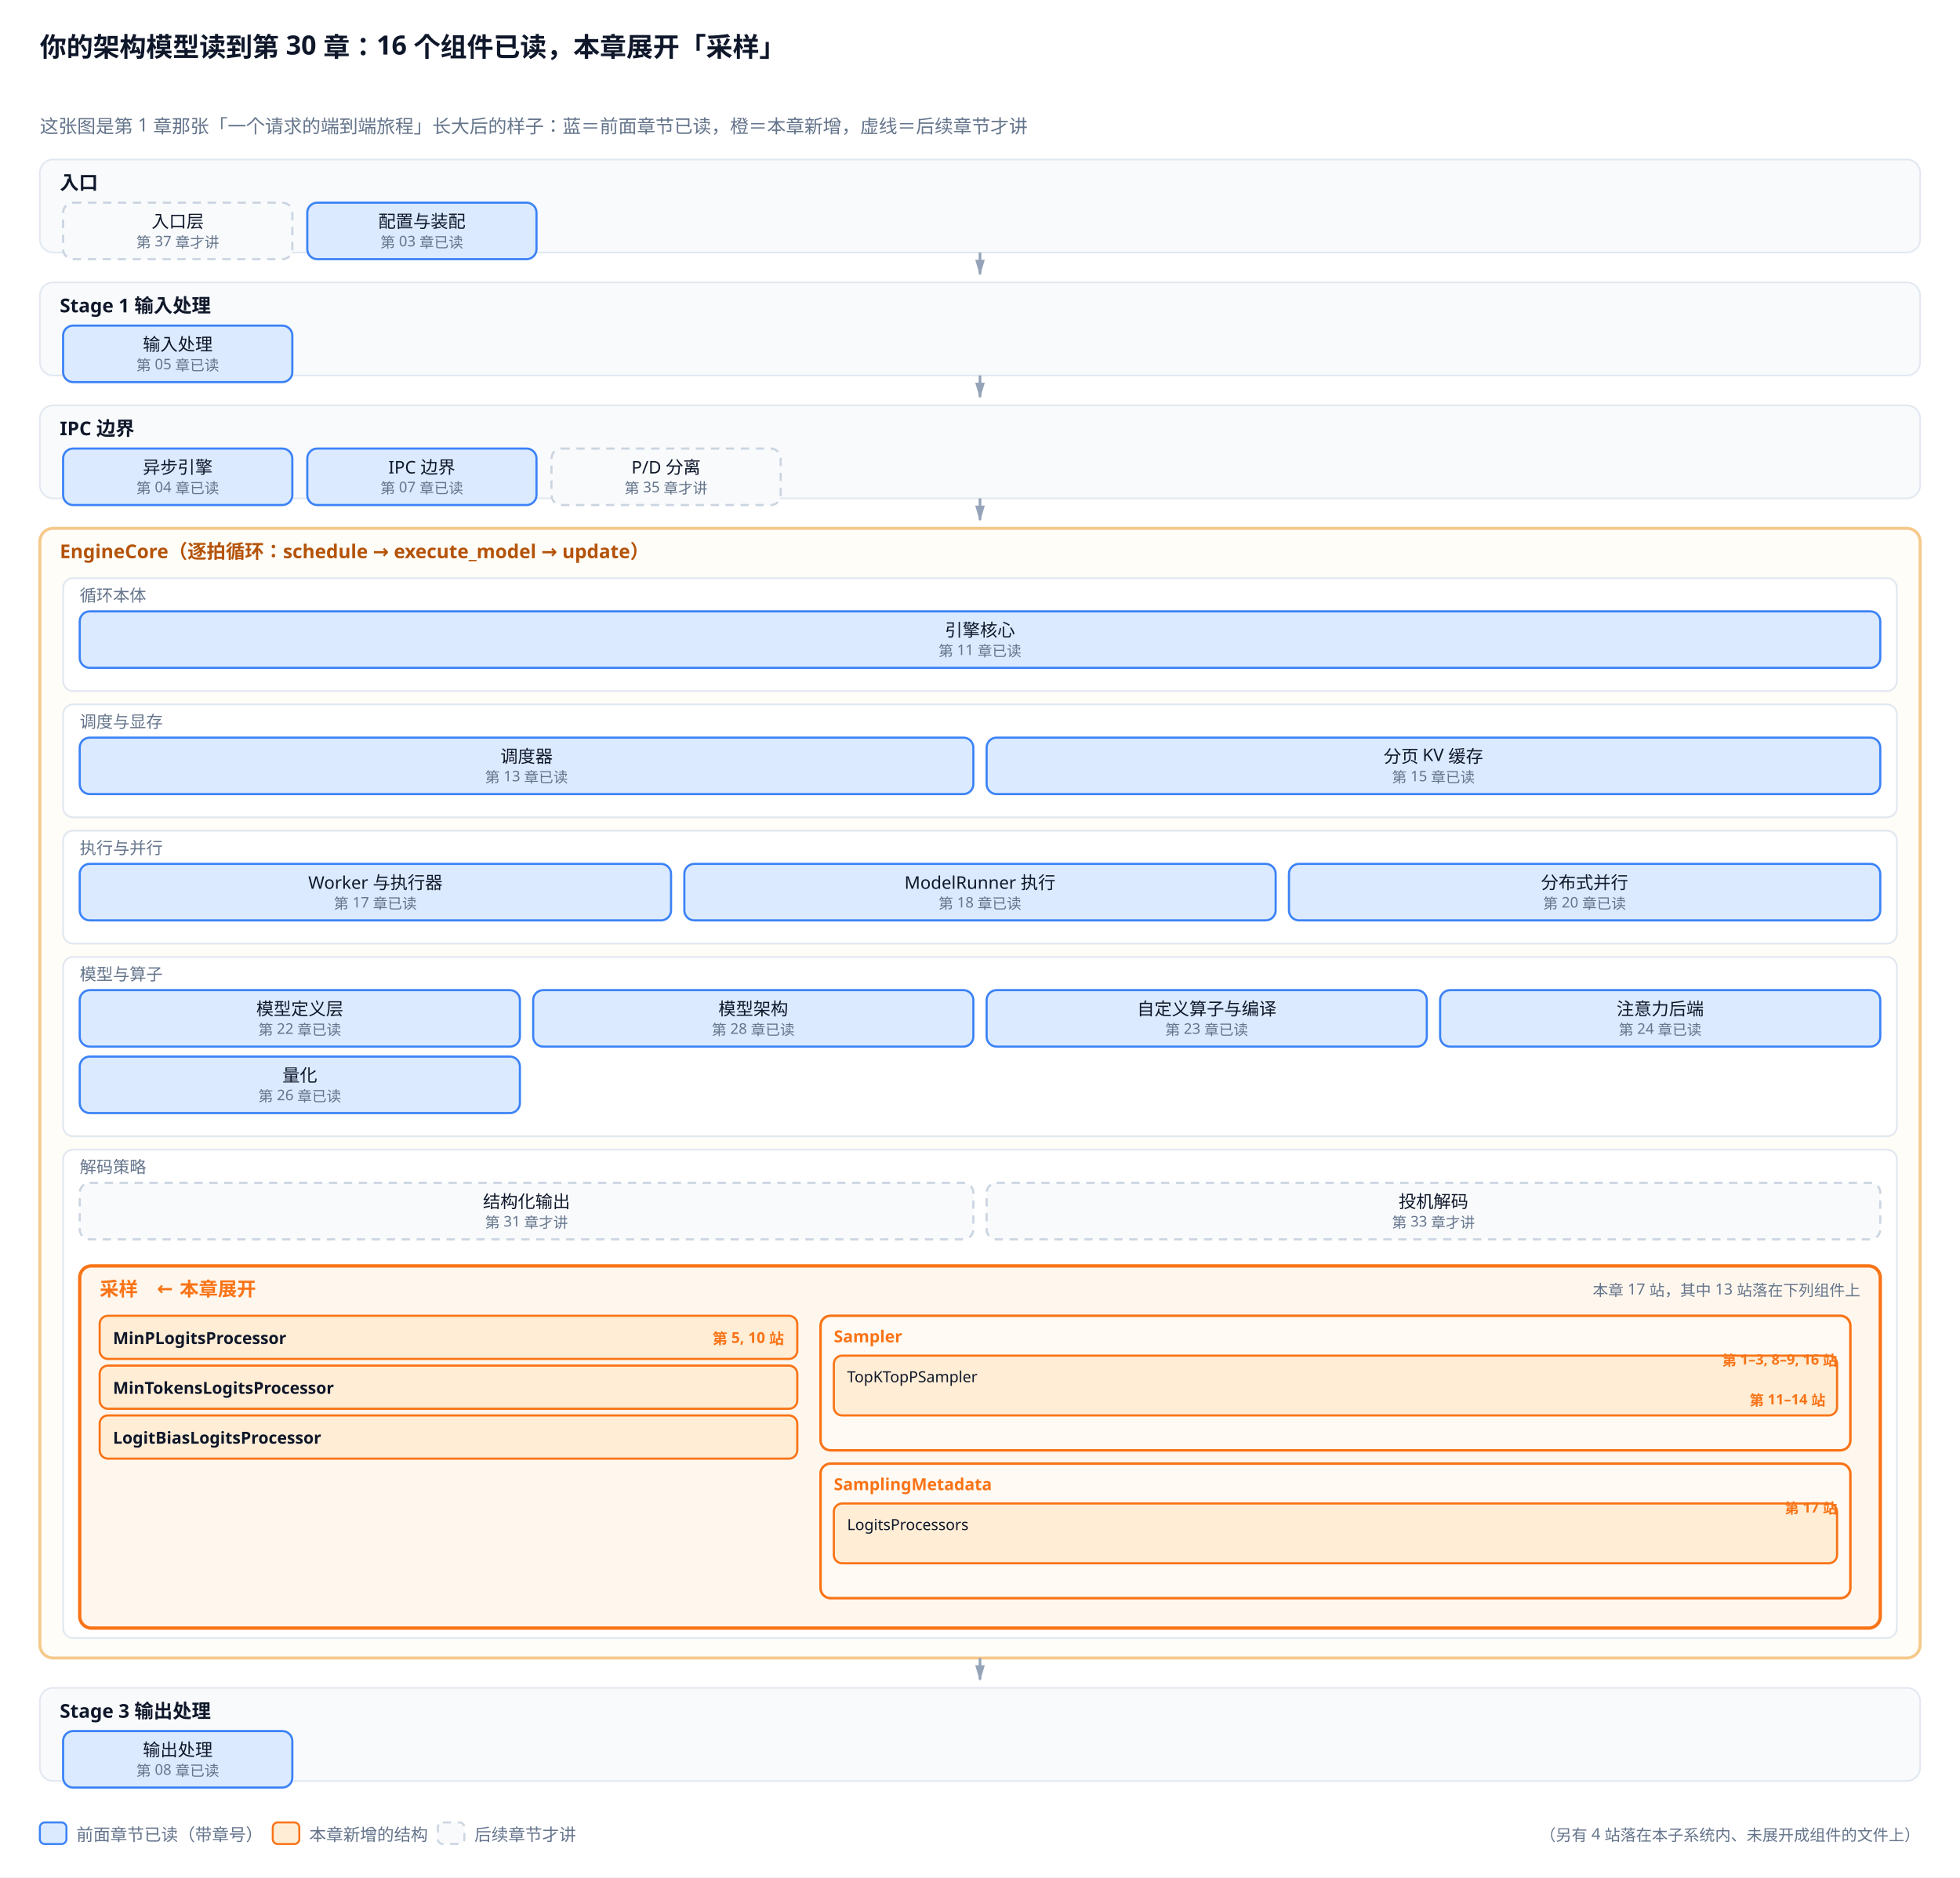
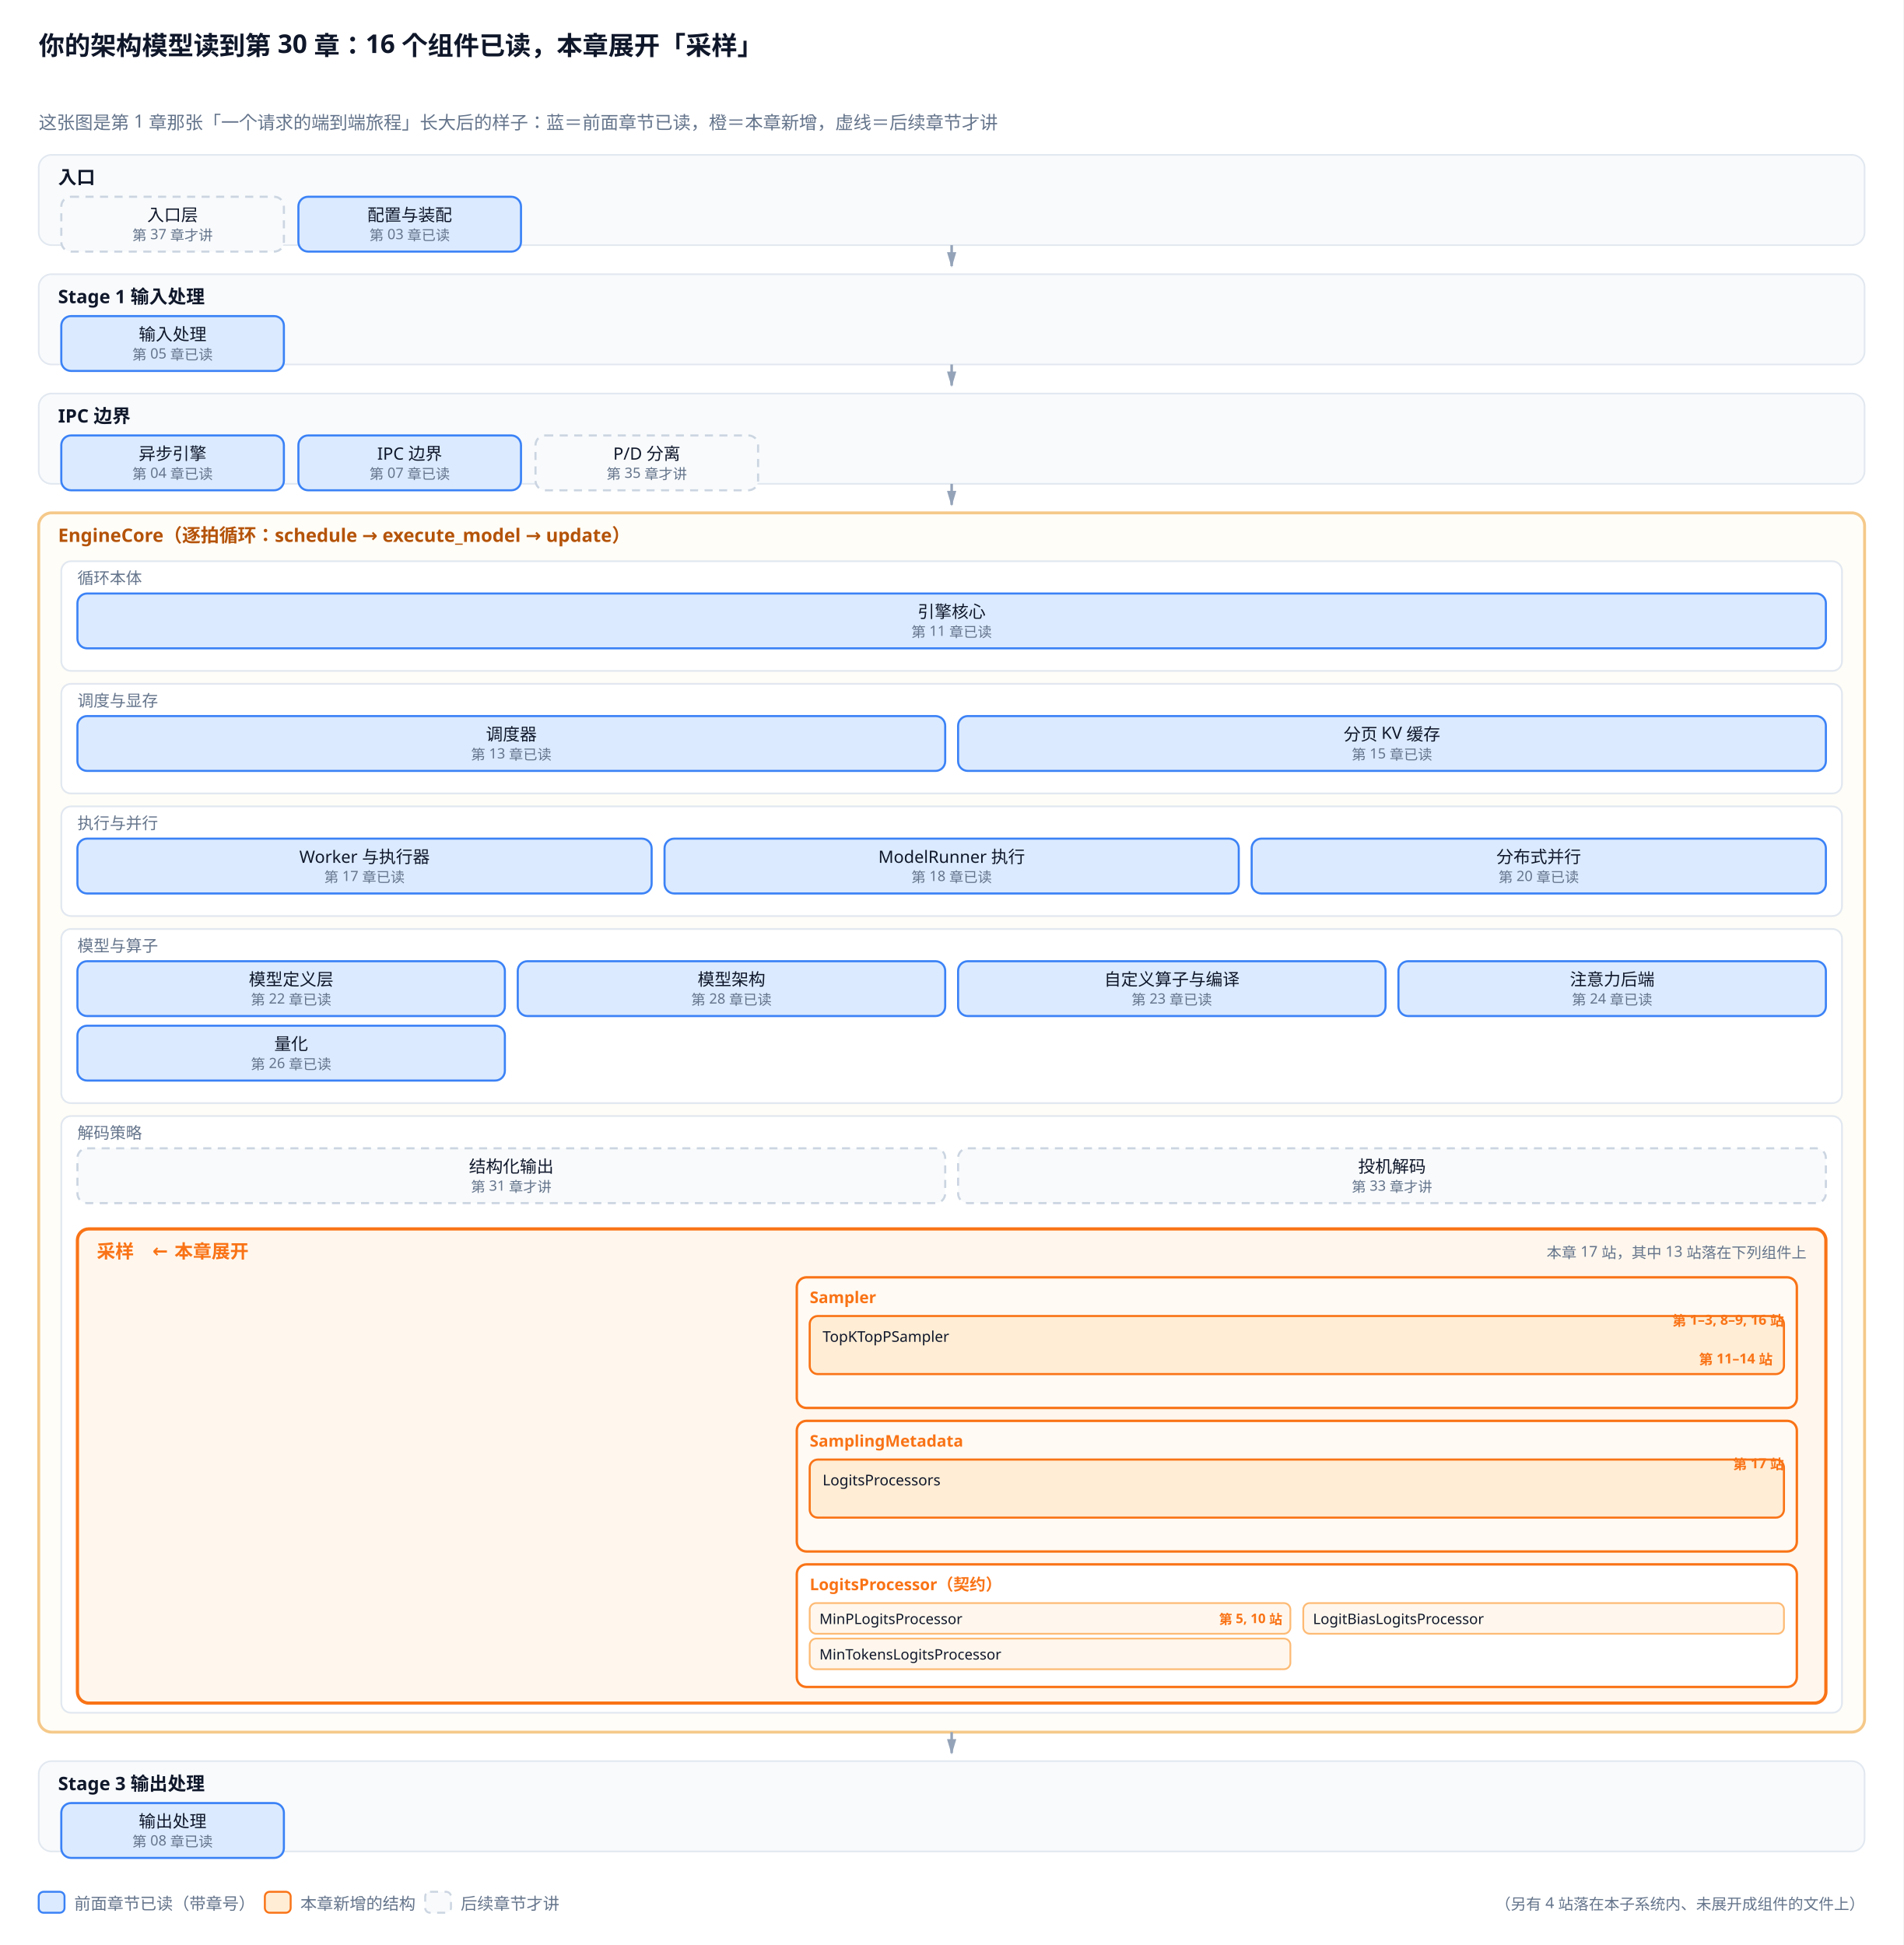
- <svg xmlns="http://www.w3.org/2000/svg" viewBox="0 0 1180 1130">
+ <svg xmlns="http://www.w3.org/2000/svg" viewBox="0 0 1180 1206">
  <defs>
    <marker id="a" viewBox="0 0 10 6" refX="9" refY="3" markerWidth="6" markerHeight="4" orient="auto">
      <path d="M0,0 L10,3 L0,6 Z" fill="#94a3b8" />
    </marker>
    <marker id="a2" viewBox="0 0 10 6" refX="9" refY="3" markerWidth="6" markerHeight="4" orient="auto">
      <path d="M0,0 L10,3 L0,6 Z" fill="#f97316" />
    </marker>
  </defs>
-   <rect width="1180" height="1130" fill="white" />
+   <rect width="1180" height="1206" fill="white" />
  <text x="24" y="34" font-family="sans-serif" font-size="16" fill="#0f172a" font-weight="bold">你的架构模型读到第 30 章：16 个组件已读，本章展开「采样」</text>
  <text x="24.0" y="80.0" font-family="sans-serif" font-size="11.2" fill="#64748b" text-anchor="start">这张图是第 1 章那张「一个请求的端到端旅程」长大后的样子：蓝＝前面章节已读，橙＝本章新增，虚线＝后续章节才讲</text>
  <rect x="24.0" y="96.0" width="1132.0" height="56.0" rx="8" fill="#f8fafc" stroke="#e2e8f0" stroke-width="1.0" />
  <text x="36.0" y="114.0" font-family="sans-serif" font-size="11.5" fill="#0f172a" text-anchor="start" font-weight="bold">入口</text>
  <rect x="38.0" y="122.0" width="138.0" height="34.0" rx="6" fill="#f8fafc" stroke="#cbd5e1" stroke-width="1.3" stroke-dasharray="5,4" />
  <text x="107.0" y="137.0" font-family="sans-serif" font-size="10.5" fill="#0f172a" text-anchor="middle">入口层</text>
  <text x="107.0" y="149.0" font-family="sans-serif" font-size="8.8" fill="#64748b" text-anchor="middle">第 37 章才讲</text>
  <rect x="185.0" y="122.0" width="138.0" height="34.0" rx="6" fill="#dbeafe" stroke="#3b82f6" stroke-width="1.3" />
  <text x="254.0" y="137.0" font-family="sans-serif" font-size="10.5" fill="#0f172a" text-anchor="middle">配置与装配</text>
  <text x="254.0" y="149.0" font-family="sans-serif" font-size="8.8" fill="#64748b" text-anchor="middle">第 03 章已读</text>
  <path d="M590.0,152.0 L590.0,165.0" stroke="#94a3b8" stroke-width="1.6" marker-end="url(#a)" />
  <rect x="24.0" y="170.0" width="1132.0" height="56.0" rx="8" fill="#f8fafc" stroke="#e2e8f0" stroke-width="1.0" />
  <text x="36.0" y="188.0" font-family="sans-serif" font-size="11.5" fill="#0f172a" text-anchor="start" font-weight="bold">Stage 1 输入处理</text>
  <rect x="38.0" y="196.0" width="138.0" height="34.0" rx="6" fill="#dbeafe" stroke="#3b82f6" stroke-width="1.3" />
  <text x="107.0" y="211.0" font-family="sans-serif" font-size="10.5" fill="#0f172a" text-anchor="middle">输入处理</text>
  <text x="107.0" y="223.0" font-family="sans-serif" font-size="8.8" fill="#64748b" text-anchor="middle">第 05 章已读</text>
  <path d="M590.0,226.0 L590.0,239.0" stroke="#94a3b8" stroke-width="1.6" marker-end="url(#a)" />
  <rect x="24.0" y="244.0" width="1132.0" height="56.0" rx="8" fill="#f8fafc" stroke="#e2e8f0" stroke-width="1.0" />
  <text x="36.0" y="262.0" font-family="sans-serif" font-size="11.5" fill="#0f172a" text-anchor="start" font-weight="bold">IPC 边界</text>
  <rect x="38.0" y="270.0" width="138.0" height="34.0" rx="6" fill="#dbeafe" stroke="#3b82f6" stroke-width="1.3" />
  <text x="107.0" y="285.0" font-family="sans-serif" font-size="10.5" fill="#0f172a" text-anchor="middle">异步引擎</text>
  <text x="107.0" y="297.0" font-family="sans-serif" font-size="8.8" fill="#64748b" text-anchor="middle">第 04 章已读</text>
  <rect x="185.0" y="270.0" width="138.0" height="34.0" rx="6" fill="#dbeafe" stroke="#3b82f6" stroke-width="1.3" />
  <text x="254.0" y="285.0" font-family="sans-serif" font-size="10.5" fill="#0f172a" text-anchor="middle">IPC 边界</text>
  <text x="254.0" y="297.0" font-family="sans-serif" font-size="8.8" fill="#64748b" text-anchor="middle">第 07 章已读</text>
  <rect x="332.0" y="270.0" width="138.0" height="34.0" rx="6" fill="#f8fafc" stroke="#cbd5e1" stroke-width="1.3" stroke-dasharray="5,4" />
  <text x="401.0" y="285.0" font-family="sans-serif" font-size="10.5" fill="#0f172a" text-anchor="middle">P/D 分离</text>
  <text x="401.0" y="297.0" font-family="sans-serif" font-size="8.8" fill="#64748b" text-anchor="middle">第 35 章才讲</text>
  <path d="M590.0,300.0 L590.0,313.0" stroke="#94a3b8" stroke-width="1.6" marker-end="url(#a)" />
-   <rect x="24.0" y="318.0" width="1132.0" height="680.0" rx="8" fill="#fffdf7" stroke="#f5c98a" stroke-width="1.8" />
+   <rect x="24.0" y="318.0" width="1132.0" height="756.0" rx="8" fill="#fffdf7" stroke="#f5c98a" stroke-width="1.8" />
  <text x="36.0" y="336.0" font-family="sans-serif" font-size="11.5" fill="#b45309" text-anchor="start" font-weight="bold">EngineCore（逐拍循环：schedule → execute_model → update）</text>
  <rect x="38.0" y="348.0" width="1104.0" height="68.0" rx="6" fill="#ffffff" stroke="#e2e8f0" stroke-width="1.1" />
  <text x="48.0" y="362.0" font-family="sans-serif" font-size="10" fill="#64748b" text-anchor="start">循环本体</text>
  <rect x="48.0" y="368.0" width="1084.0" height="34.0" rx="6" fill="#dbeafe" stroke="#3b82f6" stroke-width="1.3" />
  <text x="590.0" y="383.0" font-family="sans-serif" font-size="10.5" fill="#0f172a" text-anchor="middle">引擎核心</text>
  <text x="590.0" y="395.0" font-family="sans-serif" font-size="8.8" fill="#64748b" text-anchor="middle">第 11 章已读</text>
  <rect x="38.0" y="424.0" width="1104.0" height="68.0" rx="6" fill="#ffffff" stroke="#e2e8f0" stroke-width="1.1" />
  <text x="48.0" y="438.0" font-family="sans-serif" font-size="10" fill="#64748b" text-anchor="start">调度与显存</text>
  <rect x="48.0" y="444.0" width="538.0" height="34.0" rx="6" fill="#dbeafe" stroke="#3b82f6" stroke-width="1.3" />
  <text x="317.0" y="459.0" font-family="sans-serif" font-size="10.5" fill="#0f172a" text-anchor="middle">调度器</text>
  <text x="317.0" y="471.0" font-family="sans-serif" font-size="8.8" fill="#64748b" text-anchor="middle">第 13 章已读</text>
  <rect x="594.0" y="444.0" width="538.0" height="34.0" rx="6" fill="#dbeafe" stroke="#3b82f6" stroke-width="1.3" />
  <text x="863.0" y="459.0" font-family="sans-serif" font-size="10.5" fill="#0f172a" text-anchor="middle">分页 KV 缓存</text>
  <text x="863.0" y="471.0" font-family="sans-serif" font-size="8.8" fill="#64748b" text-anchor="middle">第 15 章已读</text>
  <rect x="38.0" y="500.0" width="1104.0" height="68.0" rx="6" fill="#ffffff" stroke="#e2e8f0" stroke-width="1.1" />
  <text x="48.0" y="514.0" font-family="sans-serif" font-size="10" fill="#64748b" text-anchor="start">执行与并行</text>
  <rect x="48.0" y="520.0" width="356.0" height="34.0" rx="6" fill="#dbeafe" stroke="#3b82f6" stroke-width="1.3" />
  <text x="226.0" y="535.0" font-family="sans-serif" font-size="10.5" fill="#0f172a" text-anchor="middle">Worker 与执行器</text>
  <text x="226.0" y="547.0" font-family="sans-serif" font-size="8.8" fill="#64748b" text-anchor="middle">第 17 章已读</text>
  <rect x="412.0" y="520.0" width="356.0" height="34.0" rx="6" fill="#dbeafe" stroke="#3b82f6" stroke-width="1.3" />
  <text x="590.0" y="535.0" font-family="sans-serif" font-size="10.5" fill="#0f172a" text-anchor="middle">ModelRunner 执行</text>
  <text x="590.0" y="547.0" font-family="sans-serif" font-size="8.8" fill="#64748b" text-anchor="middle">第 18 章已读</text>
  <rect x="776.0" y="520.0" width="356.0" height="34.0" rx="6" fill="#dbeafe" stroke="#3b82f6" stroke-width="1.3" />
  <text x="954.0" y="535.0" font-family="sans-serif" font-size="10.5" fill="#0f172a" text-anchor="middle">分布式并行</text>
  <text x="954.0" y="547.0" font-family="sans-serif" font-size="8.8" fill="#64748b" text-anchor="middle">第 20 章已读</text>
  <rect x="38.0" y="576.0" width="1104.0" height="108.0" rx="6" fill="#ffffff" stroke="#e2e8f0" stroke-width="1.1" />
  <text x="48.0" y="590.0" font-family="sans-serif" font-size="10" fill="#64748b" text-anchor="start">模型与算子</text>
  <rect x="48.0" y="596.0" width="265.0" height="34.0" rx="6" fill="#dbeafe" stroke="#3b82f6" stroke-width="1.3" />
  <text x="180.5" y="611.0" font-family="sans-serif" font-size="10.5" fill="#0f172a" text-anchor="middle">模型定义层</text>
  <text x="180.5" y="623.0" font-family="sans-serif" font-size="8.8" fill="#64748b" text-anchor="middle">第 22 章已读</text>
  <rect x="321.0" y="596.0" width="265.0" height="34.0" rx="6" fill="#dbeafe" stroke="#3b82f6" stroke-width="1.3" />
  <text x="453.5" y="611.0" font-family="sans-serif" font-size="10.5" fill="#0f172a" text-anchor="middle">模型架构</text>
  <text x="453.5" y="623.0" font-family="sans-serif" font-size="8.8" fill="#64748b" text-anchor="middle">第 28 章已读</text>
  <rect x="594.0" y="596.0" width="265.0" height="34.0" rx="6" fill="#dbeafe" stroke="#3b82f6" stroke-width="1.3" />
  <text x="726.5" y="611.0" font-family="sans-serif" font-size="10.5" fill="#0f172a" text-anchor="middle">自定义算子与编译</text>
  <text x="726.5" y="623.0" font-family="sans-serif" font-size="8.8" fill="#64748b" text-anchor="middle">第 23 章已读</text>
  <rect x="867.0" y="596.0" width="265.0" height="34.0" rx="6" fill="#dbeafe" stroke="#3b82f6" stroke-width="1.3" />
  <text x="999.5" y="611.0" font-family="sans-serif" font-size="10.5" fill="#0f172a" text-anchor="middle">注意力后端</text>
  <text x="999.5" y="623.0" font-family="sans-serif" font-size="8.8" fill="#64748b" text-anchor="middle">第 24 章已读</text>
  <rect x="48.0" y="636.0" width="265.0" height="34.0" rx="6" fill="#dbeafe" stroke="#3b82f6" stroke-width="1.3" />
  <text x="180.5" y="651.0" font-family="sans-serif" font-size="10.5" fill="#0f172a" text-anchor="middle">量化</text>
  <text x="180.5" y="663.0" font-family="sans-serif" font-size="8.8" fill="#64748b" text-anchor="middle">第 26 章已读</text>
-   <rect x="38.0" y="692.0" width="1104.0" height="294.0" rx="6" fill="#ffffff" stroke="#e2e8f0" stroke-width="1.1" />
+   <rect x="38.0" y="692.0" width="1104.0" height="370.0" rx="6" fill="#ffffff" stroke="#e2e8f0" stroke-width="1.1" />
  <text x="48.0" y="706.0" font-family="sans-serif" font-size="10" fill="#64748b" text-anchor="start">解码策略</text>
  <rect x="48.0" y="712.0" width="538.0" height="34.0" rx="6" fill="#f8fafc" stroke="#cbd5e1" stroke-width="1.3" stroke-dasharray="5,4" />
  <text x="317.0" y="727.0" font-family="sans-serif" font-size="10.5" fill="#0f172a" text-anchor="middle">结构化输出</text>
  <text x="317.0" y="739.0" font-family="sans-serif" font-size="8.8" fill="#64748b" text-anchor="middle">第 31 章才讲</text>
  <rect x="594.0" y="712.0" width="538.0" height="34.0" rx="6" fill="#f8fafc" stroke="#cbd5e1" stroke-width="1.3" stroke-dasharray="5,4" />
  <text x="863.0" y="727.0" font-family="sans-serif" font-size="10.5" fill="#0f172a" text-anchor="middle">投机解码</text>
  <text x="863.0" y="739.0" font-family="sans-serif" font-size="8.8" fill="#64748b" text-anchor="middle">第 33 章才讲</text>
-   <rect x="48.0" y="762.0" width="1084.0" height="218.0" rx="7" fill="#fff7ed" stroke="#f97316" stroke-width="2.0" />
+   <rect x="48.0" y="762.0" width="1084.0" height="294.0" rx="7" fill="#fff7ed" stroke="#f97316" stroke-width="2.0" />
  <text x="60.0" y="780.0" font-family="sans-serif" font-size="11.5" fill="#f97316" text-anchor="start" font-weight="bold">采样　← 本章展开</text>
  <text x="1120.0" y="780.0" font-family="sans-serif" font-size="9.3" fill="#64748b" text-anchor="end">本章 17 站，其中 13 站落在下列组件上</text>
-   <rect x="60.0" y="792.0" width="420.0" height="26.0" rx="5" fill="#ffedd5" stroke="#f97316" stroke-width="1.3" />
-   <text x="68.0" y="809.0" font-family="sans-serif" font-size="10" fill="#0f172a" text-anchor="start" font-weight="bold">MinPLogitsProcessor</text>
-   <text x="472.0" y="809.0" font-family="sans-serif" font-size="9" fill="#f97316" text-anchor="end" font-weight="bold">第 5, 10 站</text>
-   <rect x="60.0" y="822.0" width="420.0" height="26.0" rx="5" fill="#ffedd5" stroke="#f97316" stroke-width="1.3" />
-   <text x="68.0" y="839.0" font-family="sans-serif" font-size="10" fill="#0f172a" text-anchor="start" font-weight="bold">MinTokensLogitsProcessor</text>
-   <rect x="60.0" y="852.0" width="420.0" height="26.0" rx="5" fill="#ffedd5" stroke="#f97316" stroke-width="1.3" />
-   <text x="68.0" y="869.0" font-family="sans-serif" font-size="10" fill="#0f172a" text-anchor="start" font-weight="bold">LogitBiasLogitsProcessor</text>
  <rect x="494.0" y="792.0" width="620.0" height="81.0" rx="6" fill="#fffaf3" stroke="#f97316" stroke-width="1.5" />
  <text x="502.0" y="808.0" font-family="sans-serif" font-size="10" fill="#f97316" text-anchor="start" font-weight="bold">Sampler</text>
  <rect x="502.0" y="816.0" width="604.0" height="36.0" rx="5" fill="#ffedd5" stroke="#f97316" stroke-width="1.3" />
  <text x="510.0" y="832.0" font-family="sans-serif" font-size="9.2" fill="#0f172a" text-anchor="start">TopKTopPSampler</text>
  <text x="1099.0" y="846.0" font-family="sans-serif" font-size="8.6" fill="#f97316" text-anchor="end" font-weight="bold">第 11–14 站</text>
  <text x="1106.0" y="822.0" font-family="sans-serif" font-size="8.6" fill="#f97316" text-anchor="end" font-weight="bold">第 1–3, 8–9, 16 站</text>
  <rect x="494.0" y="881.0" width="620.0" height="81.0" rx="6" fill="#fffaf3" stroke="#f97316" stroke-width="1.5" />
  <text x="502.0" y="897.0" font-family="sans-serif" font-size="10" fill="#f97316" text-anchor="start" font-weight="bold">SamplingMetadata</text>
  <rect x="502.0" y="905.0" width="604.0" height="36.0" rx="5" fill="#ffedd5" stroke="#f97316" stroke-width="1.3" />
  <text x="510.0" y="921.0" font-family="sans-serif" font-size="9.2" fill="#0f172a" text-anchor="start">LogitsProcessors</text>
  <text x="1106.0" y="911.0" font-family="sans-serif" font-size="8.6" fill="#f97316" text-anchor="end" font-weight="bold">第 17 站</text>
-   <path d="M590.0,998.0 L590.0,1011.0" stroke="#94a3b8" stroke-width="1.6" marker-end="url(#a)" />
-   <rect x="24.0" y="1016.0" width="1132.0" height="56.0" rx="8" fill="#f8fafc" stroke="#e2e8f0" stroke-width="1.0" />
-   <text x="36.0" y="1034.0" font-family="sans-serif" font-size="11.5" fill="#0f172a" text-anchor="start" font-weight="bold">Stage 3 输出处理</text>
-   <rect x="38.0" y="1042.0" width="138.0" height="34.0" rx="6" fill="#dbeafe" stroke="#3b82f6" stroke-width="1.3" />
-   <text x="107.0" y="1057.0" font-family="sans-serif" font-size="10.5" fill="#0f172a" text-anchor="middle">输出处理</text>
-   <text x="107.0" y="1069.0" font-family="sans-serif" font-size="8.8" fill="#64748b" text-anchor="middle">第 08 章已读</text>
-   <rect x="24.0" y="1097.0" width="16.0" height="13.0" rx="3" fill="#dbeafe" stroke="#3b82f6" stroke-width="1.2" />
-   <text x="46.0" y="1108.0" font-family="sans-serif" font-size="10.2" fill="#64748b" text-anchor="start">前面章节已读（带章号）</text>
-   <rect x="164.2" y="1097.0" width="16.0" height="13.0" rx="3" fill="#ffedd5" stroke="#f97316" stroke-width="1.2" />
-   <text x="186.2" y="1108.0" font-family="sans-serif" font-size="10.2" fill="#64748b" text-anchor="start">本章新增的结构</text>
-   <rect x="263.6" y="1097.0" width="16.0" height="13.0" rx="3" fill="#f8fafc" stroke="#cbd5e1" stroke-width="1.2" stroke-dasharray="5,4" />
-   <text x="285.6" y="1108.0" font-family="sans-serif" font-size="10.2" fill="#64748b" text-anchor="start">后续章节才讲</text>
-   <text x="1156.0" y="1108.0" font-family="sans-serif" font-size="9.5" fill="#64748b" text-anchor="end">（另有 4 站落在本子系统内、未展开成组件的文件上）</text>
+   <rect x="494.0" y="970.0" width="620.0" height="76.0" rx="6" fill="#ffffff" stroke="#f97316" stroke-width="1.5" />
+   <text x="502.0" y="986.0" font-family="sans-serif" font-size="10" fill="#f97316" text-anchor="start" font-weight="bold">LogitsProcessor（契约）</text>
+   <rect x="502.0" y="994.0" width="298.0" height="19.0" rx="4" fill="#fff7ed" stroke="#fdba74" stroke-width="1.1" />
+   <text x="508.0" y="1007.0" font-family="sans-serif" font-size="9" fill="#0f172a" text-anchor="start">MinPLogitsProcessor</text>
+   <text x="795.0" y="1007.0" font-family="sans-serif" font-size="8.2" fill="#f97316" text-anchor="end" font-weight="bold">第 5, 10 站</text>
+   <rect x="808.0" y="994.0" width="298.0" height="19.0" rx="4" fill="#fff7ed" stroke="#fdba74" stroke-width="1.1" />
+   <text x="814.0" y="1007.0" font-family="sans-serif" font-size="9" fill="#0f172a" text-anchor="start">LogitBiasLogitsProcessor</text>
+   <rect x="502.0" y="1016.0" width="298.0" height="19.0" rx="4" fill="#fff7ed" stroke="#fdba74" stroke-width="1.1" />
+   <text x="508.0" y="1029.0" font-family="sans-serif" font-size="9" fill="#0f172a" text-anchor="start">MinTokensLogitsProcessor</text>
+   <path d="M590.0,1074.0 L590.0,1087.0" stroke="#94a3b8" stroke-width="1.6" marker-end="url(#a)" />
+   <rect x="24.0" y="1092.0" width="1132.0" height="56.0" rx="8" fill="#f8fafc" stroke="#e2e8f0" stroke-width="1.0" />
+   <text x="36.0" y="1110.0" font-family="sans-serif" font-size="11.5" fill="#0f172a" text-anchor="start" font-weight="bold">Stage 3 输出处理</text>
+   <rect x="38.0" y="1118.0" width="138.0" height="34.0" rx="6" fill="#dbeafe" stroke="#3b82f6" stroke-width="1.3" />
+   <text x="107.0" y="1133.0" font-family="sans-serif" font-size="10.5" fill="#0f172a" text-anchor="middle">输出处理</text>
+   <text x="107.0" y="1145.0" font-family="sans-serif" font-size="8.8" fill="#64748b" text-anchor="middle">第 08 章已读</text>
+   <rect x="24.0" y="1173.0" width="16.0" height="13.0" rx="3" fill="#dbeafe" stroke="#3b82f6" stroke-width="1.2" />
+   <text x="46.0" y="1184.0" font-family="sans-serif" font-size="10.2" fill="#64748b" text-anchor="start">前面章节已读（带章号）</text>
+   <rect x="164.2" y="1173.0" width="16.0" height="13.0" rx="3" fill="#ffedd5" stroke="#f97316" stroke-width="1.2" />
+   <text x="186.2" y="1184.0" font-family="sans-serif" font-size="10.2" fill="#64748b" text-anchor="start">本章新增的结构</text>
+   <rect x="263.6" y="1173.0" width="16.0" height="13.0" rx="3" fill="#f8fafc" stroke="#cbd5e1" stroke-width="1.2" stroke-dasharray="5,4" />
+   <text x="285.6" y="1184.0" font-family="sans-serif" font-size="10.2" fill="#64748b" text-anchor="start">后续章节才讲</text>
+   <text x="1156.0" y="1184.0" font-family="sans-serif" font-size="9.5" fill="#64748b" text-anchor="end">（另有 4 站落在本子系统内、未展开成组件的文件上）</text>
</svg>
